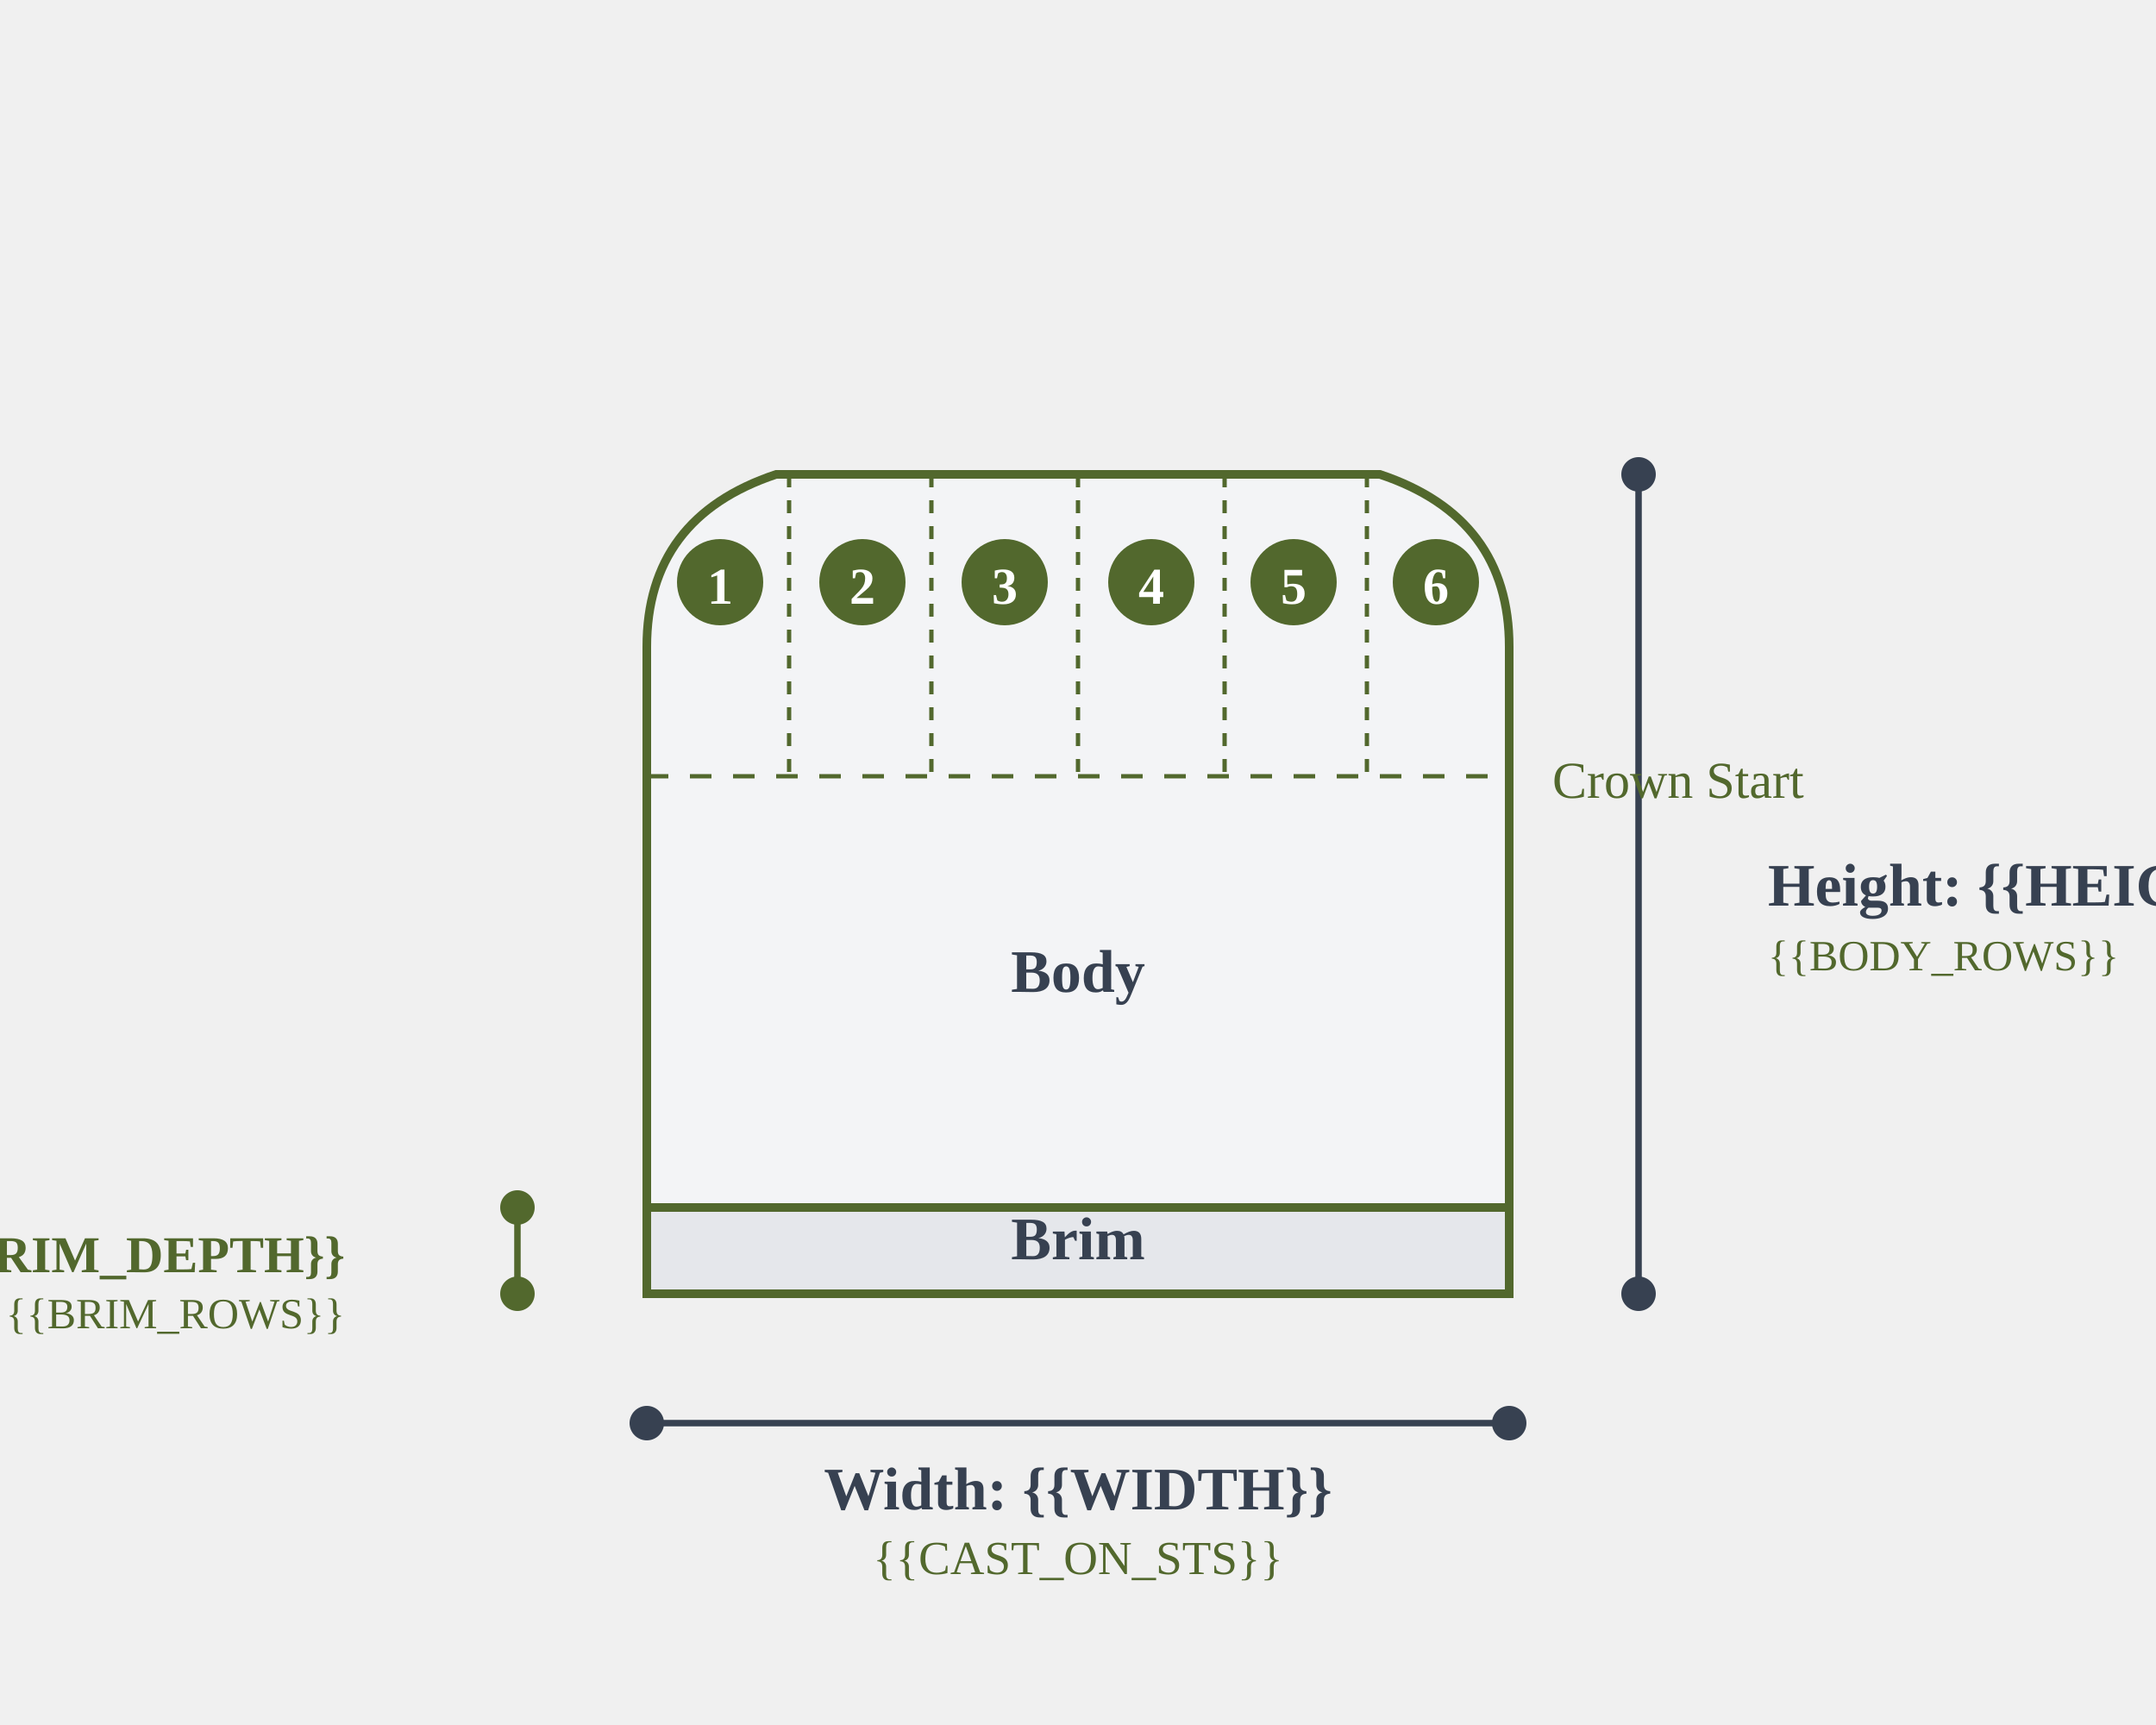
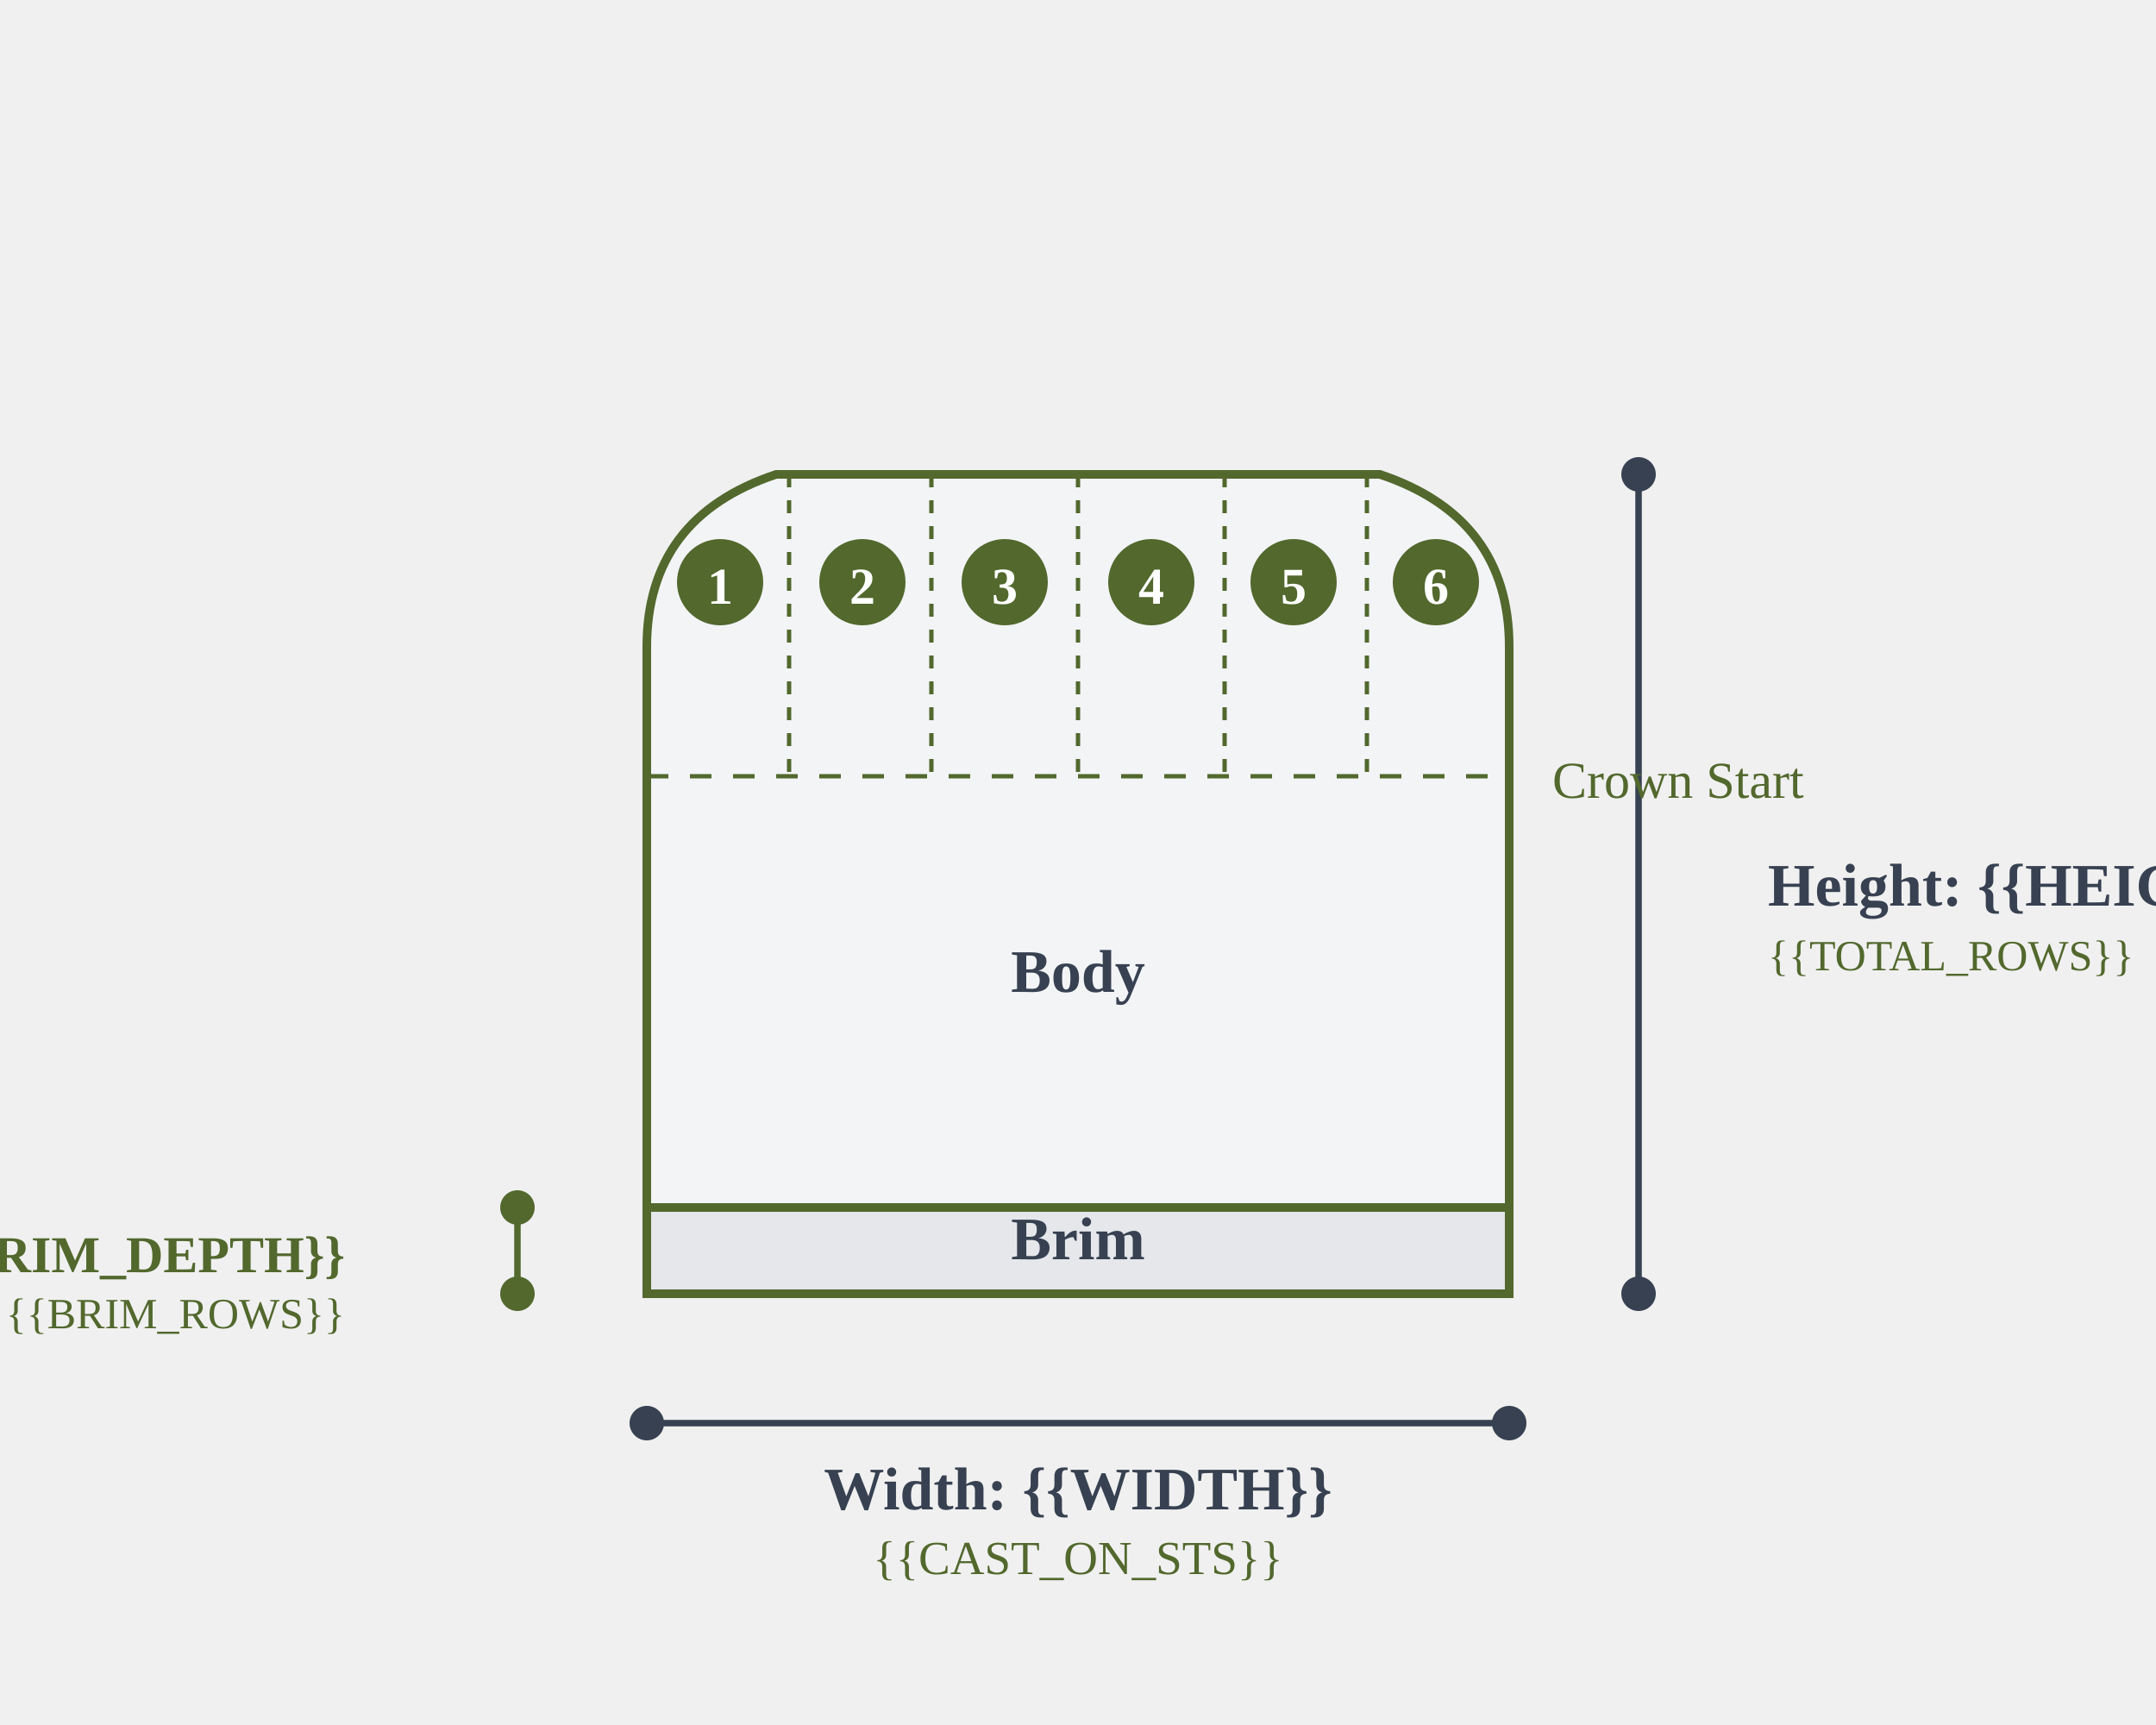
<svg xmlns="http://www.w3.org/2000/svg" viewBox="0 0 500 400">
  <path d="M 150 300 L 150 150 Q 150 120, 180 110 L 320 110 Q 350 120, 350 150 L 350 300 Z" fill="#f3f4f6" stroke="#52682D" stroke-width="2" />
  <line x1="183" y1="110" x2="183" y2="180" stroke="#52682D" stroke-width="1" stroke-dasharray="3,3" />
  <line x1="216" y1="110" x2="216" y2="180" stroke="#52682D" stroke-width="1" stroke-dasharray="3,3" />
  <line x1="250" y1="110" x2="250" y2="180" stroke="#52682D" stroke-width="1" stroke-dasharray="3,3" />
  <line x1="284" y1="110" x2="284" y2="180" stroke="#52682D" stroke-width="1" stroke-dasharray="3,3" />
  <line x1="317" y1="110" x2="317" y2="180" stroke="#52682D" stroke-width="1" stroke-dasharray="3,3" />
  <circle cx="167" cy="135" r="10" fill="#52682D" />
  <text x="167" y="140" text-anchor="middle" font-size="12" font-weight="700" fill="white">1</text>
  <circle cx="200" cy="135" r="10" fill="#52682D" />
  <text x="200" y="140" text-anchor="middle" font-size="12" font-weight="700" fill="white">2</text>
  <circle cx="233" cy="135" r="10" fill="#52682D" />
  <text x="233" y="140" text-anchor="middle" font-size="12" font-weight="700" fill="white">3</text>
  <circle cx="267" cy="135" r="10" fill="#52682D" />
  <text x="267" y="140" text-anchor="middle" font-size="12" font-weight="700" fill="white">4</text>
  <circle cx="300" cy="135" r="10" fill="#52682D" />
  <text x="300" y="140" text-anchor="middle" font-size="12" font-weight="700" fill="white">5</text>
  <circle cx="333" cy="135" r="10" fill="#52682D" />
  <text x="333" y="140" text-anchor="middle" font-size="12" font-weight="700" fill="white">6</text>
  <rect x="150" y="280" width="200" height="20" fill="#e5e7eb" stroke="#52682D" stroke-width="2" />
  <line x1="150" y1="180" x2="350" y2="180" stroke="#52682D" stroke-width="1" stroke-dasharray="5,5" />
  <line x1="150" y1="330" x2="350" y2="330" stroke="#374151" stroke-width="1.5" />
  <circle cx="150" cy="330" r="4" fill="#374151" />
  <circle cx="350" cy="330" r="4" fill="#374151" />
  <text x="250" y="350" text-anchor="middle" font-size="14" font-weight="600" fill="#374151">
    Width: {{WIDTH}}
  </text>
  <text x="250" y="365" text-anchor="middle" font-size="11" fill="#52682D">
    {{CAST_ON_STS}}
  </text>
  <line x1="380" y1="110" x2="380" y2="300" stroke="#374151" stroke-width="1.5" />
  <circle cx="380" cy="110" r="4" fill="#374151" />
  <circle cx="380" cy="300" r="4" fill="#374151" />
  <text x="410" y="210" text-anchor="start" font-size="14" font-weight="600" fill="#374151">
    Height: {{HEIGHT}}
  </text>
  <text x="410" y="225" text-anchor="start" font-size="10" fill="#52682D">
-     {{BODY_ROWS}}
+     {{TOTAL_ROWS}}
  </text>
  <line x1="120" y1="280" x2="120" y2="300" stroke="#52682D" stroke-width="1.5" />
  <circle cx="120" cy="280" r="4" fill="#52682D" />
  <circle cx="120" cy="300" r="4" fill="#52682D" />
  <text x="80" y="295" text-anchor="end" font-size="12" font-weight="600" fill="#52682D">
    Brim: {{BRIM_DEPTH}}
  </text>
  <text x="80" y="308" text-anchor="end" font-size="10" fill="#52682D">
    {{BRIM_ROWS}}
  </text>
  <text x="360" y="185" text-anchor="start" font-size="12" fill="#52682D">
    Crown Start
  </text>
  <text x="250" y="230" text-anchor="middle" font-size="14" font-weight="700" fill="#374151">
    Body
  </text>
  <text x="250" y="292" text-anchor="middle" font-size="14" font-weight="700" fill="#374151">
    Brim
  </text>
</svg>
